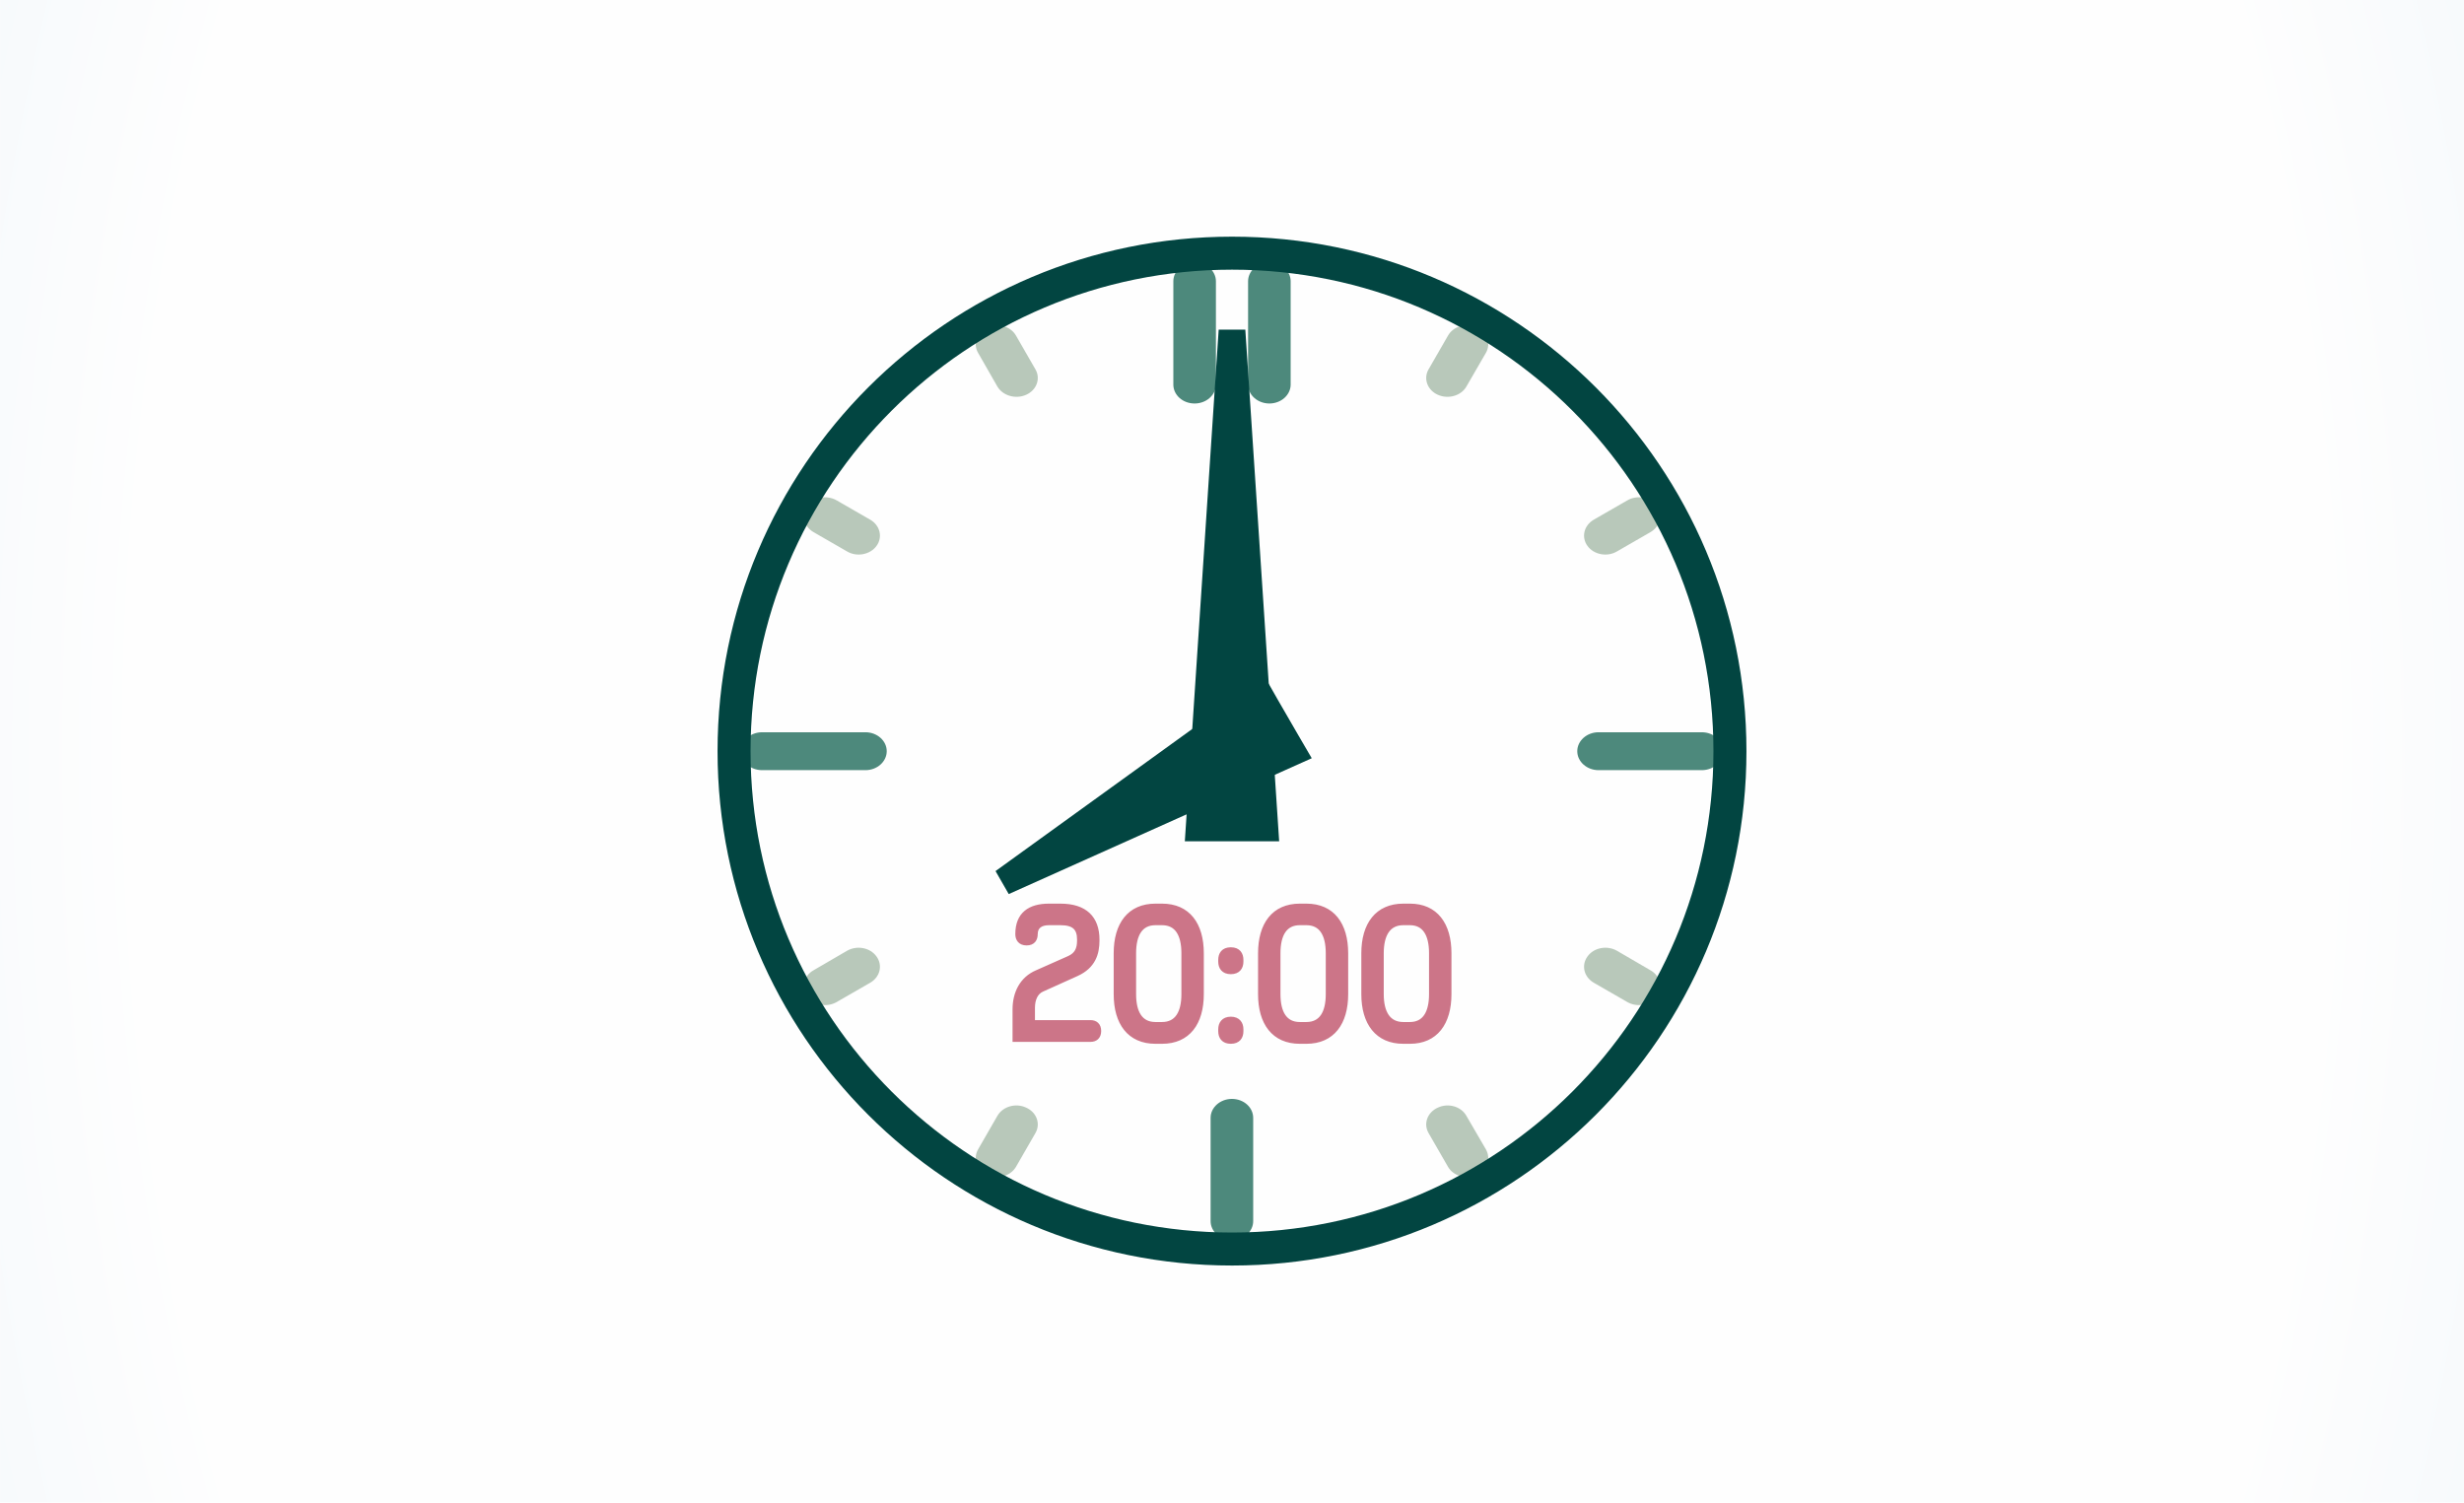
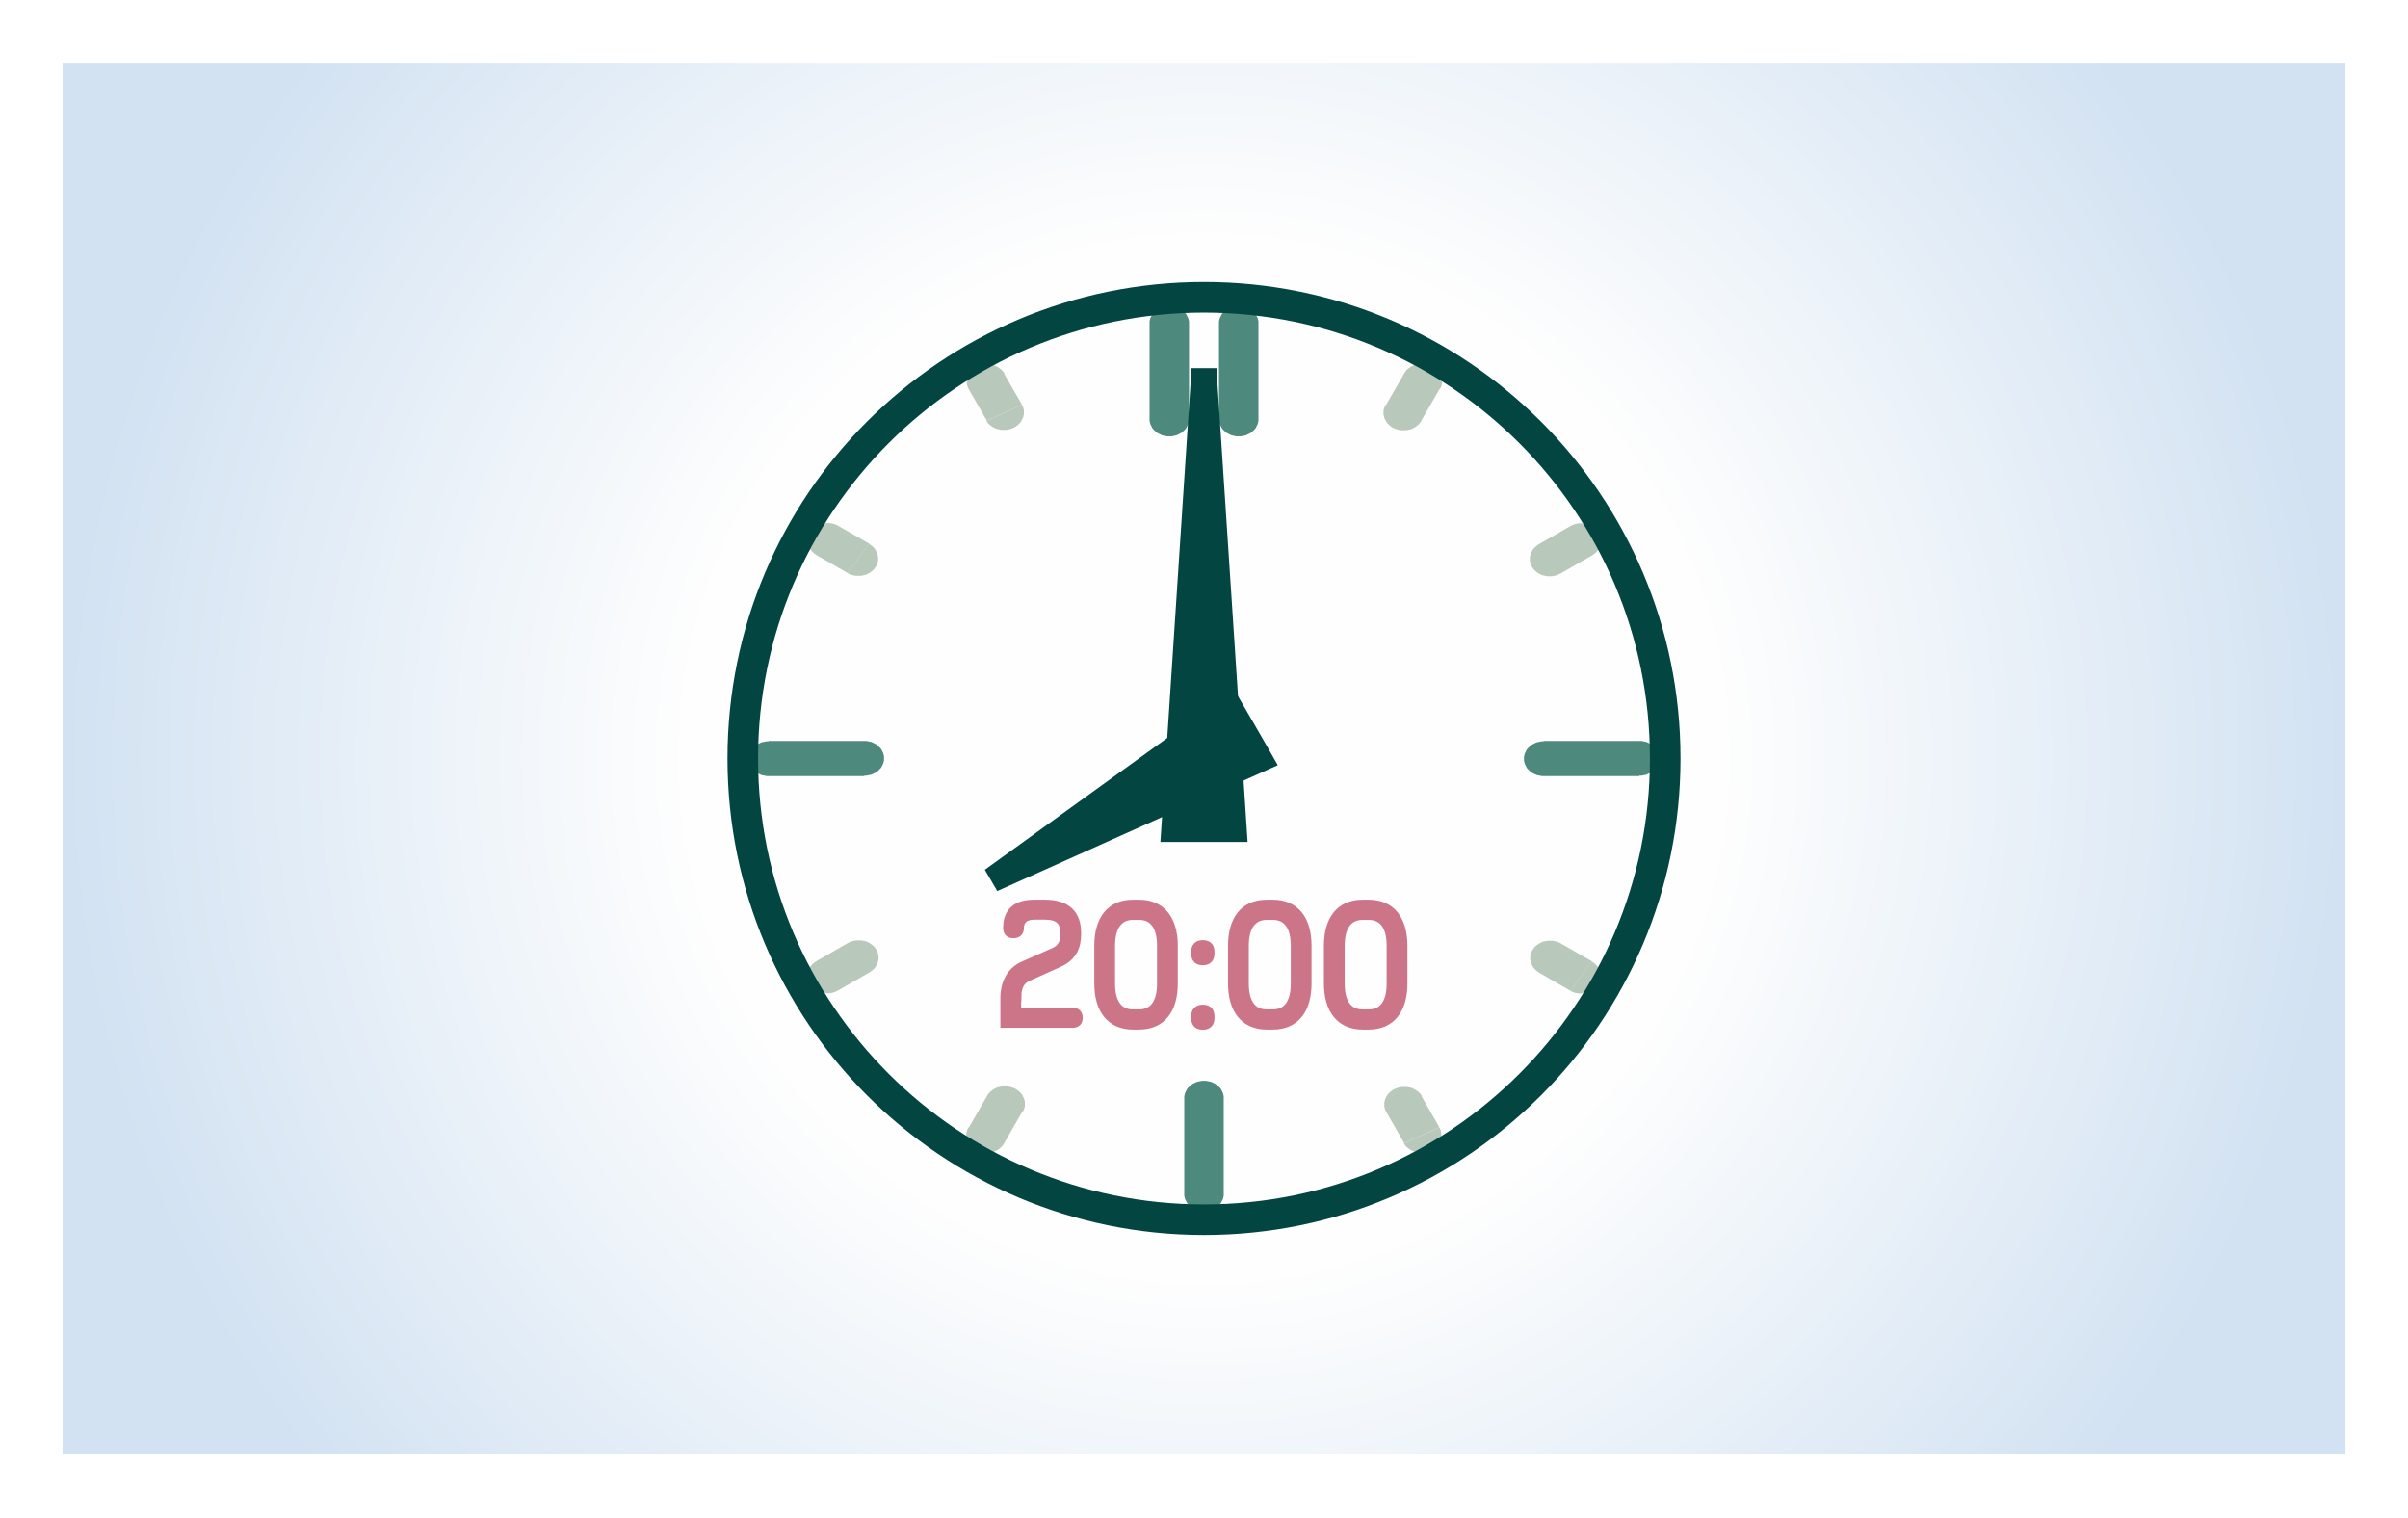
- <svg xmlns="http://www.w3.org/2000/svg" xml:space="preserve" width="115.711mm" height="70.556mm" version="1.0" style="shape-rendering:geometricPrecision; text-rendering:geometricPrecision; image-rendering:optimizeQuality; fill-rule:evenodd; clip-rule:evenodd" viewBox="0 0 11571 7056">
+ <svg xmlns="http://www.w3.org/2000/svg" xml:space="preserve" width="122.061mm" height="76.906mm" version="1.1" style="shape-rendering:geometricPrecision; text-rendering:geometricPrecision; image-rendering:optimizeQuality; fill-rule:evenodd; clip-rule:evenodd" viewBox="0 0 12206 7691">
  <defs>
    <style type="text/css">
   
    .str0 {stroke:#CC7588;stroke-width:22.26}
    .str1 {stroke:#024541;stroke-width:155.02;stroke-linecap:round;stroke-linejoin:round}
    .fil6 {fill:none}
+     .fil4 {fill:#024541}
    .fil2 {fill:#FEFEFE}
-     .fil4 {fill:#024541}
+     .fil1 {fill:#4D897C;fill-rule:nonzero}
+     .fil5 {fill:#B8C8BA;fill-rule:nonzero}
    .fil3 {fill:#CC7588;fill-rule:nonzero}
-     .fil5 {fill:#B8C8BA;fill-rule:nonzero}
-     .fil1 {fill:#4D897C;fill-rule:nonzero}
    .fil0 {fill:url(#id0)}
   
  </style>
-     <radialGradient id="id0" gradientUnits="userSpaceOnUse" gradientTransform="matrix(1.17124 -0 -0 1.92083 -991 -3248)" cx="5785.55" cy="3527.78" r="10000" fx="5785.55" fy="3527.78">
-       <stop offset="0" style="stop-opacity:1; stop-color:#FEFEFE" />
-       <stop offset="0.439" style="stop-opacity:1; stop-color:#FEFEFE" />
-       <stop offset="1" style="stop-opacity:1; stop-color:#D1E2F2" />
+     <radialGradient id="id0" gradientUnits="userSpaceOnUse" cx="6103.05" cy="3845.28" r="5785.57" fx="6103.05" fy="3845.28">
+       <stop offset="0" style="stop-color:#FEFEFE" />
+       <stop offset="0.451" style="stop-color:#FEFEFE" />
+       <stop offset="1" style="stop-color:#D2E2F2" />
    </radialGradient>
  </defs>
  <g id="Layer_x0020_1">
-     <path class="fil0" d="M0 0l11571 0 0 7056 -11571 0 0 -7056z" />
-     <g id="_581153283920">
-       <g>
-         <path class="fil1" d="M3579 3617c-56,0 -100,-40 -100,-89 0,-49 44,-89 100,-89l0 178zm485 0l-485 0 0 -178 485 0 0 178zm0 -178c55,0 100,40 100,89 0,49 -45,89 -100,89l0 -178z" />
-       </g>
-       <g>
-         <path class="fil1" d="M5710 1806c0,49 -45,89 -100,89 -56,0 -100,-40 -100,-89l200 0zm0 -485l0 485 -200 0 0 -485 200 0zm-200 0c0,-49 44,-89 100,-89 55,0 100,40 100,89l-200 0z" />
-       </g>
-       <g>
-         <path class="fil1" d="M6061 1806c0,49 -45,89 -100,89 -55,0 -100,-40 -100,-89l200 0zm0 -485l0 485 -200 0 0 -485 200 0zm-200 0c0,-49 45,-89 100,-89 55,0 100,40 100,89l-200 0z" />
-       </g>
-       <g>
-         <path class="fil1" d="M7507 3617c-55,0 -100,-40 -100,-89 0,-49 45,-89 100,-89l0 178zm485 0l-485 0 0 -178 485 0 0 178zm0 -178c55,0 100,40 100,89 0,49 -45,89 -100,89l0 -178z" />
-       </g>
-       <path class="fil2" d="M4475 3918l2621 0 0 1204 -2621 0 0 -1204z" />
-       <g>
-         <path class="fil1" d="M5885 5735c0,49 -44,89 -100,89 -55,0 -100,-40 -100,-89l200 0zm0 -485l0 485 -200 0 0 -485 200 0zm-200 0c0,-49 45,-89 100,-89 56,0 100,40 100,89l-200 0z" />
-       </g>
-       <path class="fil3 str0" d="M4849 4733c0,-41 15,-73 44,-86l162 -73c80,-36 97,-97 97,-157l0 -4c0,-101 -57,-158 -172,-158l-54 0c-90,0 -147,39 -147,132 0,23 12,42 42,42 30,0 41,-19 41,-42 0,-37 26,-53 64,-53l54 0c63,0 89,24 89,79l0 4c0,41 -13,67 -48,83l-151 67c-71,30 -104,97 -104,174l0 141 355 0c22,0 39,-12 39,-40 0,-28 -17,-40 -39,-40l-272 0 0 -69zm475 -256c0,-89 32,-143 102,-143l31 0c70,0 102,54 102,143l0 192c0,88 -32,142 -102,142l-31 0c-70,0 -102,-54 -102,-142l0 -192zm318 0c0,-135 -63,-222 -185,-222l-31 0c-122,0 -185,87 -185,222l0 192c0,135 63,222 185,222l31 0c122,0 185,-87 185,-222l0 -192zm186 31c0,-26 -13,-48 -48,-48 -35,0 -48,22 -48,48l0 8c0,26 13,48 48,48 35,0 48,-22 48,-48l0 -8zm0 326c0,-25 -13,-48 -48,-48 -35,0 -48,23 -48,48l0 9c0,26 13,48 48,48 35,0 48,-22 48,-48l0 -9zm174 -357c0,-89 32,-143 102,-143l31 0c70,0 102,54 102,143l0 192c0,88 -32,142 -102,142l-31 0c-70,0 -102,-54 -102,-142l0 -192zm318 0c0,-135 -63,-222 -185,-222l-31 0c-122,0 -185,87 -185,222l0 192c0,135 63,222 185,222l31 0c122,0 185,-87 185,-222l0 -192zm167 0c0,-89 33,-143 103,-143l31 0c69,0 101,54 101,143l0 192c0,88 -32,142 -101,142l-31 0c-70,0 -103,-54 -103,-142l0 -192zm318 0c0,-135 -63,-222 -184,-222l-31 0c-122,0 -186,87 -186,222l0 192c0,135 64,222 186,222l31 0c121,0 184,-87 184,-222l0 -192z" />
-       <path class="fil4" d="M5881 3951l-191 0 -126 0 159 -2403 125 0 159 2403 -126 0z" />
-       <path class="fil4" d="M6001 3287l96 166 63 108 -1423 638 -62 -108 1264 -913 62 109z" />
-       <g>
-         <path class="fil5" d="M4862 1734c26,44 6,98 -43,120 -49,22 -109,5 -135,-38l178 -82zm-91 -158l91 158 -178 82 -91 -159 178 -81zm-178 81c-25,-43 -6,-97 43,-119 49,-23 110,-6 135,38l-178 81zm2207 -81c25,-44 85,-61 135,-38 49,22 68,76 43,119l-178 -81zm-91 158l91 -158 178 81 -92 159 -177 -82zm177 82c-25,43 -85,60 -134,38 -49,-22 -69,-76 -43,-120l177 82zm756 534c46,-27 108,-15 138,26 31,41 17,96 -29,123l-109 -149zm-158 91l158 -91 109 149 -158 91 -109 -149zm109 149c-46,27 -108,15 -138,-26 -30,-41 -17,-96 29,-123l109 149zm158 1967c46,26 60,81 30,123 -31,41 -92,53 -139,26l109 -149zm-158 -92l158 92 -109 149 -158 -91 109 -150zm-109 150c-46,-27 -59,-82 -29,-123 30,-42 92,-53 138,-27l-109 150zm-506 783c25,44 6,98 -43,120 -50,23 -110,5 -135,-38l178 -82zm-92 -158l92 158 -178 82 -91 -158 177 -82zm-177 82c-26,-44 -6,-98 43,-120 49,-23 109,-6 134,38l-177 82zm-2025 -82c26,-44 86,-61 135,-38 49,22 69,76 43,120l-178 -82zm-91 158l91 -158 178 82 -91 158 -178 -82zm178 82c-25,43 -86,61 -135,38 -49,-22 -68,-76 -43,-120l178 82zm-793 -1015c46,-26 108,-15 138,27 30,41 17,96 -29,123l-109 -150zm-158 92l158 -92 109 150 -158 91 -109 -149zm109 149c-47,27 -109,15 -139,-26 -30,-42 -16,-97 30,-123l109 149zm158 -2265c46,27 59,82 29,123 -30,41 -92,53 -138,26l109 -149zm-158 -91l158 91 -109 149 -158 -91 109 -149zm-109 149c-46,-27 -60,-82 -30,-123 30,-41 92,-53 139,-26l-109 149z" />
-       </g>
-       <path class="fil6 str1" d="M5786 1189c1291,0 2338,1047 2338,2339 0,1291 -1047,2338 -2338,2338 -1292,0 -2339,-1047 -2339,-2338 0,-1292 1047,-2339 2339,-2339z" />
+     <polygon class="fil0" points="317,318 317,7373 11889,7373 11889,318 " />
+     <g>
+       <path class="fil1" d="M3896 3756l0 178 -5 0 -5 0 -5 -1 -5 -1 -5 -1 -5 -1 -5 -1 -5 -2 -4 -2 -4 -2 -4 -2 -4 -2 -4 -2 -4 -3 -4 -3 -3 -3 -3 -3 -3 -3 -3 -3 -3 -3 -3 -4 -2 -4 -2 -4 -2 -4 -2 -4 -2 -4 -1 -4 -1 -4 -1 -4 -1 -4 0 -5 0 -5 0 -5 0 -5 1 -4 1 -4 1 -4 1 -4 2 -4 2 -4 2 -4 2 -4 2 -4 3 -4 3 -3 3 -3 3 -3 3 -3 3 -3 4 -3 4 -3 4 -2 4 -2 4 -2 4 -2 4 -2 5 -2 5 -1 5 -1 5 -1 5 -1 5 -1 5 0 5 0zm485 178l-485 0 0 -178 485 0 0 178zm0 0l0 -178 5 0 5 0 5 1 5 1 5 1 5 1 5 1 5 2 4 2 4 2 4 2 4 2 4 2 4 3 4 3 3 3 3 3 3 3 3 3 3 3 3 4 2 4 2 4 2 4 2 4 2 4 1 4 1 4 1 4 1 4 0 5 0 5 0 5 0 5 -1 4 -1 4 -1 4 -1 4 -2 4 -2 4 -2 4 -2 4 -2 4 -3 4 -3 3 -3 3 -3 3 -3 3 -3 3 -4 3 -4 3 -4 2 -4 2 -4 2 -4 2 -4 2 -5 2 -5 1 -5 1 -5 1 -5 1 -5 1 -5 0 -5 0z" />
    </g>
+     <g>
+       <path class="fil1" d="M5827 2124l200 0 0 5 0 5 -1 4 -1 4 -1 4 -1 4 -2 4 -2 4 -2 4 -2 4 -2 4 -3 4 -3 3 -3 3 -3 3 -3 3 -3 3 -4 3 -4 3 -4 2 -4 2 -4 2 -4 2 -4 2 -5 2 -5 1 -5 1 -5 1 -5 1 -5 1 -5 0 -5 0 -5 0 -5 0 -5 -1 -5 -1 -5 -1 -5 -1 -5 -1 -5 -2 -4 -2 -4 -2 -4 -2 -4 -2 -4 -2 -4 -3 -4 -3 -3 -3 -3 -3 -3 -3 -3 -3 -3 -3 -3 -4 -2 -4 -2 -4 -2 -4 -2 -4 -2 -4 -1 -4 -1 -4 -1 -4 -1 -4 0 -5 0 -5zm200 -485l0 485 -200 0 0 -485 200 0zm0 0l-200 0 0 -5 0 -5 1 -4 1 -4 1 -4 1 -4 2 -4 2 -4 2 -4 2 -4 2 -4 3 -4 3 -3 3 -3 3 -3 3 -3 3 -3 4 -3 4 -3 4 -2 4 -2 4 -2 4 -2 4 -2 5 -2 5 -1 5 -1 5 -1 5 -1 5 -1 5 0 5 0 5 0 5 0 5 1 5 1 5 1 5 1 5 1 5 2 4 2 4 2 4 2 4 2 4 2 4 3 4 3 3 3 3 3 3 3 3 3 3 3 3 4 2 4 2 4 2 4 2 4 2 4 1 4 1 4 1 4 1 4 0 5 0 5z" />
+     </g>
+     <g>
+       <path class="fil1" d="M6179 2124l200 0 0 5 0 5 -1 4 -1 4 -1 4 -1 4 -2 4 -2 4 -2 4 -2 4 -2 4 -3 4 -3 3 -3 3 -3 3 -3 3 -3 3 -4 3 -4 3 -4 2 -4 2 -4 2 -4 2 -4 2 -5 2 -5 1 -5 1 -5 1 -5 1 -5 1 -5 0 -5 0 -5 0 -5 0 -5 -1 -5 -1 -5 -1 -5 -1 -5 -1 -5 -2 -4 -2 -4 -2 -4 -2 -4 -2 -4 -2 -4 -3 -4 -3 -3 -3 -3 -3 -3 -3 -3 -3 -3 -3 -3 -4 -2 -4 -2 -4 -2 -4 -2 -4 -2 -4 -1 -4 -1 -4 -1 -4 -1 -4 0 -5 0 -5zm200 -485l0 485 -200 0 0 -485 200 0zm0 0l-200 0 0 -5 0 -5 1 -4 1 -4 1 -4 1 -4 2 -4 2 -4 2 -4 2 -4 2 -4 3 -4 3 -3 3 -3 3 -3 3 -3 3 -3 4 -3 4 -3 4 -2 4 -2 4 -2 4 -2 4 -2 5 -2 5 -1 5 -1 5 -1 5 -1 5 -1 5 0 5 0 5 0 5 0 5 1 5 1 5 1 5 1 5 1 5 2 4 2 4 2 4 2 4 2 4 2 4 3 4 3 3 3 3 3 3 3 3 3 3 3 3 4 2 4 2 4 2 4 2 4 2 4 1 4 1 4 1 4 1 4 0 5 0 5z" />
+     </g>
+     <g>
+       <path class="fil1" d="M7825 3756l0 178 -5 0 -5 0 -5 -1 -5 -1 -5 -1 -5 -1 -5 -1 -5 -2 -4 -2 -4 -2 -4 -2 -4 -2 -4 -2 -4 -3 -4 -3 -3 -3 -3 -3 -3 -3 -3 -3 -3 -3 -3 -4 -2 -4 -2 -4 -2 -4 -2 -4 -2 -4 -1 -4 -1 -4 -1 -4 -1 -4 0 -5 0 -5 0 -5 0 -5 1 -4 1 -4 1 -4 1 -4 2 -4 2 -4 2 -4 2 -4 2 -4 3 -4 3 -3 3 -3 3 -3 3 -3 3 -3 4 -3 4 -3 4 -2 4 -2 4 -2 4 -2 4 -2 5 -2 5 -1 5 -1 5 -1 5 -1 5 -1 5 0 5 0zm485 178l-485 0 0 -178 485 0 0 178zm0 0l0 -178 5 0 5 0 5 1 5 1 5 1 5 1 5 1 5 2 4 2 4 2 4 2 4 2 4 2 4 3 4 3 3 3 3 3 3 3 3 3 3 3 3 4 2 4 2 4 2 4 2 4 2 4 1 4 1 4 1 4 1 4 0 5 0 5 0 5 0 5 -1 4 -1 4 -1 4 -1 4 -2 4 -2 4 -2 4 -2 4 -2 4 -3 4 -3 3 -3 3 -3 3 -3 3 -3 3 -4 3 -4 3 -4 2 -4 2 -4 2 -4 2 -4 2 -5 2 -5 1 -5 1 -5 1 -5 1 -5 1 -5 0 -5 0z" />
+     </g>
+     <polygon class="fil2" points="4793,4236 7413,4236 7413,5439 4793,5439 " />
+     <g>
+       <path class="fil1" d="M6003 6052l200 0 0 5 0 5 -1 4 -1 4 -1 4 -1 4 -2 4 -2 4 -2 4 -2 4 -2 4 -3 4 -3 3 -3 3 -3 3 -3 3 -3 3 -4 3 -4 3 -4 2 -4 2 -4 2 -4 2 -4 2 -5 2 -5 1 -5 1 -5 1 -5 1 -5 1 -5 0 -5 0 -5 0 -5 0 -5 -1 -5 -1 -5 -1 -5 -1 -5 -1 -5 -2 -4 -2 -4 -2 -4 -2 -4 -2 -4 -2 -4 -3 -4 -3 -3 -3 -3 -3 -3 -3 -3 -3 -3 -3 -3 -4 -2 -4 -2 -4 -2 -4 -2 -4 -2 -4 -1 -4 -1 -4 -1 -4 -1 -4 0 -5 0 -5zm200 -485l0 485 -200 0 0 -485 200 0zm0 0l-200 0 0 -5 0 -5 1 -4 1 -4 1 -4 1 -4 2 -4 2 -4 2 -4 2 -4 2 -4 3 -4 3 -3 3 -3 3 -3 3 -3 3 -3 4 -3 4 -3 4 -2 4 -2 4 -2 4 -2 4 -2 5 -2 5 -1 5 -1 5 -1 5 -1 5 -1 5 0 5 0 5 0 5 0 5 1 5 1 5 1 5 1 5 1 5 2 4 2 4 2 4 2 4 2 4 2 4 3 4 3 3 3 3 3 3 3 3 3 3 3 3 4 2 4 2 4 2 4 2 4 2 4 1 4 1 4 1 4 1 4 0 5 0 5z" />
+     </g>
+     <path class="fil3 str0" d="M5166 5050c0,-41 15,-72 44,-86l162 -73c79,-35 97,-97 97,-157l0 -4c0,-102 -57,-158 -172,-158l-54 0c-91,0 -147,39 -147,132 0,23 11,41 41,41 30,0 42,-19 42,-41 0,-37 26,-53 64,-53l54 0c63,0 89,24 89,79l0 4c0,42 -13,67 -49,83l-151 67c-71,30 -104,97 -104,174l0 141 355 0c22,0 40,-11 40,-40 0,-28 -18,-40 -40,-40l-272 0 0 -70zm475 -256c0,-88 33,-142 102,-142l31 0c70,0 102,54 102,142l0 192c0,88 -32,142 -102,142l-31 0c-70,0 -102,-54 -102,-142l0 -192zm318 0c0,-135 -63,-222 -185,-222l-31 0c-122,0 -185,87 -185,222l0 192c0,135 64,222 185,222l31 0c122,0 185,-87 185,-222l0 -192zm186 31c0,-26 -12,-48 -48,-48 -35,0 -48,22 -48,48l0 9c0,26 12,48 48,48 35,0 48,-22 48,-48l0 -9zm0 327c0,-26 -12,-48 -48,-48 -35,0 -48,22 -48,48l0 9c0,26 12,48 48,48 35,0 48,-22 48,-48l0 -9zm174 -358c0,-88 33,-142 102,-142l31 0c70,0 102,54 102,142l0 192c0,88 -32,142 -102,142l-31 0c-70,0 -102,-54 -102,-142l0 -192zm318 0c0,-135 -63,-222 -185,-222l-31 0c-122,0 -185,87 -185,222l0 192c0,135 64,222 185,222l31 0c122,0 185,-87 185,-222l0 -192zm168 0c0,-88 33,-142 102,-142l31 0c70,0 102,54 102,142l0 192c0,88 -32,142 -102,142l-31 0c-70,0 -102,-54 -102,-142l0 -192zm318 0c0,-135 -63,-222 -185,-222l-31 0c-122,0 -185,87 -185,222l0 192c0,135 64,222 185,222l31 0c122,0 185,-87 185,-222l0 -192z" />
+     <polygon class="fil4" points="6199,4268 6007,4268 5882,4268 6040,1866 6166,1866 6324,4268 " />
+     <polygon class="fil4" points="6319,3604 6415,3770 6477,3879 5055,4517 4992,4409 6256,3496 " />
+     <g>
+       <path class="fil5" d="M5002 2133l178 -81 2 4 2 4 2 4 1 4 1 4 1 4 1 4 0 4 0 4 0 4 0 4 0 4 -1 4 -1 4 -1 4 -1 4 -2 4 -2 4 -2 4 -2 4 -2 4 -3 4 -3 4 -3 3 -3 3 -3 3 -4 3 -4 3 -4 3 -4 3 -4 2 -5 2 -5 2 -5 2 -5 2 -5 1 -5 1 -5 1 -5 1 -5 0 -5 0 -5 0 -5 0 -5 0 -5 -1 -5 -1 -5 -1 -5 -1 -5 -1 -4 -2 -4 -2 -4 -2 -4 -2 -4 -2 -4 -3 -4 -3 -4 -3 -4 -3 -3 -3 -3 -3 -3 -4 -3 -4 -3 -4 -2 -4zm87 -240l91 158 -178 81 -91 -158 178 -81zm0 0l-178 81 -2 -4 -2 -4 -2 -4 -1 -4 -1 -4 -1 -4 -1 -4 0 -4 0 -4 0 -4 0 -4 0 -4 1 -4 1 -4 1 -4 1 -4 2 -4 2 -4 2 -4 2 -4 2 -4 3 -4 3 -4 3 -3 3 -3 3 -3 4 -3 4 -3 4 -3 4 -3 4 -2 5 -2 5 -2 5 -2 5 -2 5 -1 5 -1 5 -1 5 -1 5 0 5 0 5 0 5 0 5 0 5 1 5 1 5 1 5 1 5 1 4 2 4 2 4 2 4 2 4 2 4 3 4 3 4 3 4 3 3 3 3 3 3 4 3 4 3 4 2 4zm2207 81l-178 -81 2 -4 3 -4 3 -4 3 -4 3 -3 3 -3 4 -3 4 -3 4 -3 4 -3 4 -2 4 -2 4 -2 4 -2 4 -2 5 -1 5 -1 5 -1 5 -1 5 -1 5 0 5 0 5 0 5 0 5 0 5 1 5 1 5 1 5 1 5 2 5 2 5 2 5 2 4 2 4 3 4 3 4 3 4 3 3 3 3 3 3 3 3 4 3 4 2 4 2 4 2 4 2 4 2 4 1 4 1 4 1 4 1 4 0 4 0 4 0 4 0 4 0 4 -1 4 -1 4 -1 4 -1 4 -2 4 -2 4 -2 4zm-269 77l91 -158 178 81 -91 158 -178 -81zm0 0l178 81 -2 4 -3 4 -3 4 -3 4 -3 3 -3 3 -4 3 -4 3 -4 3 -4 3 -4 2 -4 2 -4 2 -4 2 -4 2 -5 1 -5 1 -5 1 -5 1 -5 1 -5 0 -5 0 -5 0 -5 0 -5 0 -5 -1 -5 -1 -5 -1 -5 -1 -5 -2 -5 -2 -5 -2 -5 -2 -4 -2 -4 -3 -4 -3 -4 -3 -4 -3 -3 -3 -3 -3 -3 -3 -3 -4 -3 -4 -2 -4 -2 -4 -2 -4 -2 -4 -2 -4 -1 -4 -1 -4 -1 -4 -1 -4 0 -4 0 -4 0 -4 0 -4 0 -4 1 -4 1 -4 1 -4 1 -4 2 -4 2 -4 2 -4zm1042 765l-109 -149 4 -2 4 -2 5 -2 5 -2 5 -2 5 -1 5 -1 5 -1 5 -1 5 0 5 0 5 0 5 0 5 0 5 1 5 1 5 1 5 1 5 1 4 2 4 2 4 2 4 2 4 2 4 3 4 3 4 3 4 3 3 3 3 3 3 4 3 4 3 4 2 4 2 4 2 4 2 4 1 4 1 4 1 4 1 4 0 4 0 4 0 4 0 4 0 4 -1 4 -1 4 -1 4 -1 4 -2 4 -2 4 -2 4 -2 4 -2 4 -3 4 -3 4 -3 3 -3 3 -3 3 -4 3 -4 3 -4 3 -4 3zm-267 -58l158 -91 109 149 -158 91 -109 -149zm0 0l109 149 -4 2 -4 2 -5 2 -5 2 -5 2 -5 1 -5 1 -5 1 -5 1 -5 0 -5 0 -5 0 -5 0 -5 0 -5 -1 -5 -1 -5 -1 -5 -1 -5 -1 -4 -2 -4 -2 -4 -2 -4 -2 -4 -2 -4 -3 -4 -3 -4 -3 -4 -3 -3 -3 -3 -3 -3 -4 -3 -4 -3 -4 -2 -4 -2 -4 -2 -4 -2 -4 -1 -4 -1 -4 -1 -4 -1 -4 0 -4 0 -4 0 -4 0 -4 0 -4 1 -4 1 -4 1 -4 1 -4 2 -4 2 -4 2 -4 2 -4 2 -4 3 -4 3 -4 3 -3 3 -3 3 -3 4 -3 4 -3 4 -3 4 -3zm158 2265l109 -149 4 3 4 3 4 3 4 3 3 3 3 3 3 3 3 4 3 4 2 4 2 4 2 4 2 4 2 4 1 4 1 4 1 4 1 4 0 4 0 4 0 4 0 4 0 4 -1 4 -1 4 -1 4 -1 4 -2 4 -2 4 -2 4 -2 4 -3 4 -3 4 -3 4 -3 3 -3 3 -4 3 -4 3 -4 3 -4 3 -4 2 -4 2 -4 2 -4 2 -4 2 -5 1 -5 1 -5 1 -5 1 -5 1 -5 0 -5 0 -5 0 -5 0 -5 0 -5 -1 -5 -1 -5 -1 -5 -1 -5 -2 -5 -2 -5 -2 -4 -2 -4 -2zm-49 -241l158 91 -109 149 -158 -91 109 -149zm0 0l-109 149 -4 -3 -4 -3 -4 -3 -4 -3 -3 -3 -3 -3 -3 -3 -3 -4 -3 -4 -2 -4 -2 -4 -2 -4 -2 -4 -2 -4 -1 -4 -1 -4 -1 -4 -1 -4 0 -4 0 -4 0 -4 0 -4 0 -4 1 -4 1 -4 1 -4 1 -4 2 -4 2 -4 2 -4 2 -4 3 -4 3 -4 3 -4 3 -3 3 -3 4 -3 4 -3 4 -3 4 -3 4 -2 4 -2 4 -2 4 -2 4 -2 5 -1 5 -1 5 -1 5 -1 5 -1 5 0 5 0 5 0 5 0 5 0 5 1 5 1 5 1 5 1 5 2 5 2 5 2 4 2 4 2zm-793 1014l178 -81 2 4 2 4 2 4 1 4 1 4 1 4 1 4 0 4 0 4 0 4 0 4 0 4 -1 4 -1 4 -1 4 -1 4 -2 4 -2 4 -2 4 -2 4 -2 4 -3 4 -3 4 -3 3 -3 3 -3 3 -4 3 -4 3 -4 3 -4 3 -4 2 -5 2 -5 2 -5 2 -5 2 -5 1 -5 1 -5 1 -5 1 -5 0 -5 0 -5 0 -5 0 -5 0 -5 -1 -5 -1 -5 -1 -5 -1 -5 -1 -4 -2 -4 -2 -4 -2 -4 -2 -4 -2 -4 -3 -4 -3 -4 -3 -4 -3 -3 -3 -3 -3 -3 -4 -3 -4 -3 -4 -2 -4zm87 -240l91 158 -178 81 -91 -158 178 -81zm0 0l-178 81 -2 -4 -2 -4 -2 -4 -1 -4 -1 -4 -1 -4 -1 -4 0 -4 0 -4 0 -4 0 -4 0 -4 1 -4 1 -4 1 -4 1 -4 2 -4 2 -4 2 -4 2 -4 2 -4 3 -4 3 -4 3 -3 3 -3 3 -3 4 -3 4 -3 4 -3 4 -3 4 -2 5 -2 5 -2 5 -2 5 -2 5 -1 5 -1 5 -1 5 -1 5 0 5 0 5 0 5 0 5 0 5 1 5 1 5 1 5 1 5 1 4 2 4 2 4 2 4 2 4 2 4 3 4 3 4 3 4 3 3 3 3 3 3 4 3 4 3 4 2 4zm-2024 81l-178 -81 2 -4 3 -4 3 -4 3 -4 3 -3 3 -3 4 -3 4 -3 4 -3 4 -3 4 -2 4 -2 4 -2 4 -2 4 -2 5 -1 5 -1 5 -1 5 -1 5 -1 5 0 5 0 5 0 5 0 5 0 5 1 5 1 5 1 5 1 5 2 5 2 5 2 5 2 4 2 4 3 4 3 4 3 4 3 3 3 3 3 3 3 3 4 3 4 2 4 2 4 2 4 2 4 2 4 1 4 1 4 1 4 1 4 0 4 0 4 0 4 0 4 0 4 -1 4 -1 4 -1 4 -1 4 -2 4 -2 4 -2 4zm-269 77l91 -158 178 81 -91 158 -178 -81zm0 0l178 81 -2 4 -3 4 -3 4 -3 4 -3 3 -3 3 -4 3 -4 3 -4 3 -4 3 -4 2 -4 2 -4 2 -4 2 -4 2 -5 1 -5 1 -5 1 -5 1 -5 1 -5 0 -5 0 -5 0 -5 0 -5 0 -5 -1 -5 -1 -5 -1 -5 -1 -5 -2 -5 -2 -5 -2 -5 -2 -4 -2 -4 -3 -4 -3 -4 -3 -4 -3 -3 -3 -3 -3 -3 -3 -3 -4 -3 -4 -2 -4 -2 -4 -2 -4 -2 -4 -2 -4 -1 -4 -1 -4 -1 -4 -1 -4 0 -4 0 -4 0 -4 0 -4 0 -4 1 -4 1 -4 1 -4 1 -4 2 -4 2 -4 2 -4zm-506 -784l-109 -149 4 -2 4 -2 5 -2 5 -2 5 -2 5 -1 5 -1 5 -1 5 -1 5 0 5 0 5 0 5 0 5 0 5 1 5 1 5 1 5 1 5 1 4 2 4 2 4 2 4 2 4 2 4 3 4 3 4 3 4 3 3 3 3 3 3 4 3 4 3 4 2 4 2 4 2 4 2 4 1 4 1 4 1 4 1 4 0 4 0 4 0 4 0 4 0 4 -1 4 -1 4 -1 4 -1 4 -2 4 -2 4 -2 4 -2 4 -2 4 -3 4 -3 4 -3 3 -3 3 -3 3 -4 3 -4 3 -4 3 -4 3zm-267 -58l158 -91 109 149 -158 91 -109 -149zm0 0l109 149 -4 2 -4 2 -5 2 -5 2 -5 2 -5 1 -5 1 -5 1 -5 1 -5 0 -5 0 -5 0 -5 0 -5 0 -5 -1 -5 -1 -5 -1 -5 -1 -5 -1 -4 -2 -4 -2 -4 -2 -4 -2 -4 -2 -4 -3 -4 -3 -4 -3 -4 -3 -3 -3 -3 -3 -3 -4 -3 -4 -3 -4 -2 -4 -2 -4 -2 -4 -2 -4 -1 -4 -1 -4 -1 -4 -1 -4 0 -4 0 -4 0 -4 0 -4 0 -4 1 -4 1 -4 1 -4 1 -4 2 -4 2 -4 2 -4 2 -4 2 -4 3 -4 3 -4 3 -3 3 -3 3 -3 4 -3 4 -3 4 -3 4 -3zm158 -1966l109 -149 4 3 4 3 4 3 4 3 3 3 3 3 3 3 3 4 3 4 2 4 2 4 2 4 2 4 2 4 1 4 1 4 1 4 1 4 0 4 0 4 0 4 0 4 0 4 -1 4 -1 4 -1 4 -1 4 -2 4 -2 4 -2 4 -2 4 -3 4 -3 4 -3 4 -3 3 -3 3 -4 3 -4 3 -4 3 -4 3 -4 2 -4 2 -4 2 -4 2 -4 2 -5 1 -5 1 -5 1 -5 1 -5 1 -5 0 -5 0 -5 0 -5 0 -5 0 -5 -1 -5 -1 -5 -1 -5 -1 -5 -2 -5 -2 -5 -2 -4 -2 -4 -2zm-49 -241l158 91 -109 149 -158 -91 109 -149zm0 0l-109 149 -4 -3 -4 -3 -4 -3 -4 -3 -3 -3 -3 -3 -3 -3 -3 -4 -3 -4 -2 -4 -2 -4 -2 -4 -2 -4 -2 -4 -1 -4 -1 -4 -1 -4 -1 -4 0 -4 0 -4 0 -4 0 -4 0 -4 1 -4 1 -4 1 -4 1 -4 2 -4 2 -4 2 -4 2 -4 3 -4 3 -4 3 -4 3 -3 3 -3 4 -3 4 -3 4 -3 4 -3 4 -2 4 -2 4 -2 4 -2 4 -2 5 -1 5 -1 5 -1 5 -1 5 -1 5 0 5 0 5 0 5 0 5 0 5 1 5 1 5 1 5 1 5 2 5 2 5 2 4 2 4 2z" />
+     </g>
+     <path class="fil6 str1" d="M6103 1507c1292,0 2338,1047 2338,2338 0,1292 -1047,2338 -2338,2338 -1291,0 -2338,-1047 -2338,-2338 0,-1292 1047,-2338 2338,-2338z" />
  </g>
</svg>
